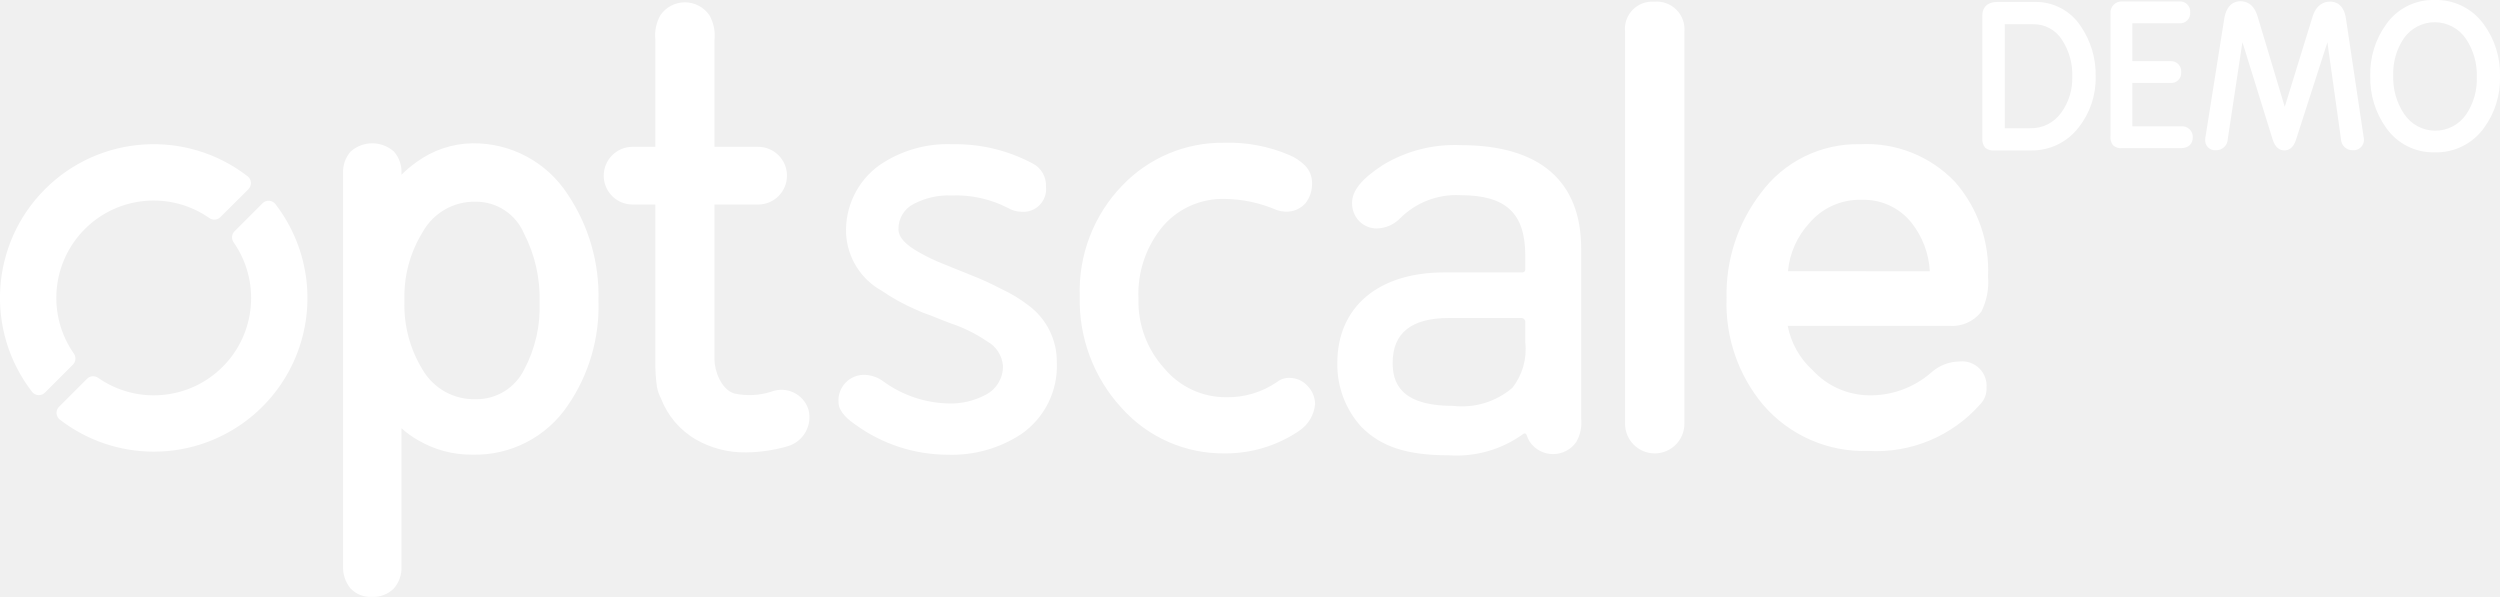
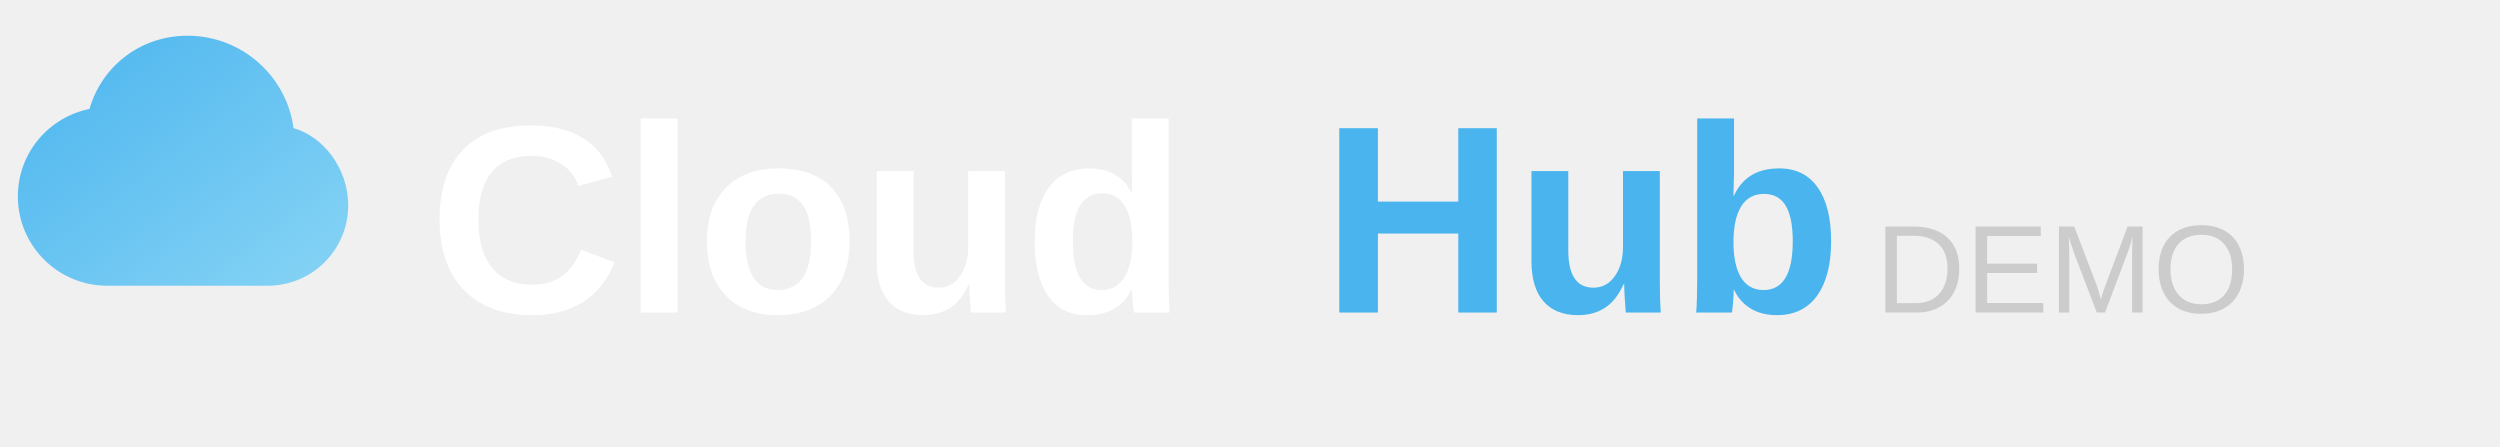
- <svg xmlns="http://www.w3.org/2000/svg" viewBox="0 0 129 30.798">
+ <svg xmlns="http://www.w3.org/2000/svg" viewBox="0 0 280 50">
  <defs>
-     <style>.a{fill:#fff}</style>
+     <linearGradient id="cloudGradWD" x1="0%" y1="0%" x2="100%" y2="100%">
+       <stop offset="0%" style="stop-color:#4AB4EE" />
+       <stop offset="100%" style="stop-color:#87D4F5" />
+     </linearGradient>
  </defs>
-   <path class="a" d="M53.07 15.759a7.21 7.21 0 0 0-1.4-.847 15.18 15.18 0 0 0-1.605-.732l-1.428-.576a10.056 10.056 0 0 1-1.224-.59c-.698-.39-1.052-.783-1.052-1.169a1.433 1.433 0 0 1 .8-1.329 3.85 3.85 0 0 1 1.934-.43 5.853 5.853 0 0 1 2.912.643 1.454 1.454 0 0 0 .726.2 1.172 1.172 0 0 0 1.24-1.295 1.268 1.268 0 0 0-.694-1.202 8.455 8.455 0 0 0-4.132-.99 6.211 6.211 0 0 0-3.781 1.09 4.136 4.136 0 0 0-1.707 3.55 3.58 3.58 0 0 0 1.84 2.922 10.384 10.384 0 0 0 1.722.954l.379.166.422.153c.344.142.68.274 1.01.4a7.516 7.516 0 0 1 1.896.933 1.588 1.588 0 0 1 .825 1.266 1.641 1.641 0 0 1-.879 1.488 3.844 3.844 0 0 1-1.932.455 5.934 5.934 0 0 1-3.35-1.13 1.72 1.72 0 0 0-.927-.345 1.318 1.318 0 0 0-1.396 1.428c0 .488.542.917.878 1.145a8.13 8.13 0 0 0 4.744 1.547 6.516 6.516 0 0 0 3.802-1.061 4.272 4.272 0 0 0 1.839-3.711 3.6 3.6 0 0 0-1.461-2.933ZM75.381 7.49a7.126 7.126 0 0 0-4.032 1.029c-1.095.717-1.583 1.32-1.583 1.956a1.328 1.328 0 0 0 .363.93 1.263 1.263 0 0 0 .92.384 1.725 1.725 0 0 0 1.156-.484 4.094 4.094 0 0 1 3.16-1.233c2.34 0 3.339.93 3.339 3.11v.73a.145.145 0 0 1-.145.145h-4.045c-3.397 0-5.508 1.79-5.508 4.672a4.764 4.764 0 0 0 1.238 3.294c1.014 1.03 2.359 1.47 4.499 1.47a5.872 5.872 0 0 0 3.868-1.108.103.103 0 0 1 .16.053 1.518 1.518 0 0 0 .165.36 1.457 1.457 0 0 0 2.405 0 2.009 2.009 0 0 0 .248-1.196v-8.77c0-3.495-2.147-5.342-6.208-5.342Zm3.128 8.92a.195.195 0 0 1 .195.195v1.06a3.21 3.21 0 0 1-.672 2.354 4.015 4.015 0 0 1-3.061.923c-2.788 0-3.11-1.271-3.11-2.228 0-1.53.974-2.305 2.897-2.305ZM12.948 9.418a.443.443 0 0 0-.171-.322A7.929 7.929 0 0 0 1.654 20.218a.443.443 0 0 0 .323.17l.028.002a.443.443 0 0 0 .313-.13l1.445-1.445a.443.443 0 0 0 .05-.567 5.022 5.022 0 0 1 6.993-6.994.443.443 0 0 0 .567-.05L12.82 9.76a.443.443 0 0 0 .129-.341ZM14.21 10.53a.443.443 0 0 0-.663-.043l-1.445 1.446a.443.443 0 0 0-.05.567 5.022 5.022 0 0 1-6.994 6.993.443.443 0 0 0-.566.05l-1.446 1.445a.443.443 0 0 0 .042.664 7.93 7.93 0 0 0 4.853 1.654q.235 0 .471-.014A7.929 7.929 0 0 0 14.21 10.53ZM29.298 10.034a5.77 5.77 0 0 0-4.93-2.64 5.007 5.007 0 0 0-2.874.969l-.005.003a5.98 5.98 0 0 0-.773.65v-.064a1.588 1.588 0 0 0-.39-1.133 1.681 1.681 0 0 0-2.233 0 1.588 1.588 0 0 0-.39 1.133V29.19a1.7 1.7 0 0 0 .369 1.156 1.408 1.408 0 0 0 1.112.453 1.497 1.497 0 0 0 1.135-.43 1.614 1.614 0 0 0 .397-1.153v-7.12a4.581 4.581 0 0 0 .87.626 5.405 5.405 0 0 0 2.782.738 5.752 5.752 0 0 0 4.926-2.532 9.019 9.019 0 0 0 1.587-5.41 9.374 9.374 0 0 0-1.583-5.483Zm-2.25 9.032a2.735 2.735 0 0 1-2.501 1.533 3.07 3.07 0 0 1-2.745-1.53l-.003-.005a6.368 6.368 0 0 1-.93-3.548 6.324 6.324 0 0 1 .93-3.523l.006-.01a3.05 3.05 0 0 1 2.742-1.575 2.684 2.684 0 0 1 2.49 1.64l.007.012a7.266 7.266 0 0 1 .798 3.558 6.771 6.771 0 0 1-.791 3.444Zm.1.058ZM67.445 19.888l-.001-.002a1.248 1.248 0 0 0-.89-.387.985.985 0 0 0-.665.216 4.491 4.491 0 0 1-2.618.782 4.127 4.127 0 0 1-3.188-1.484 5.122 5.122 0 0 1-1.338-3.593 5.444 5.444 0 0 1 1.285-3.776 4.075 4.075 0 0 1 3.161-1.379 6.9 6.9 0 0 1 2.663.564.516.516 0 0 0 .073.025 1.598 1.598 0 0 0 .39.068 1.312 1.312 0 0 0 1.04-.428 1.611 1.611 0 0 0 .344-1.087 1.254 1.254 0 0 0-.365-.868 2.525 2.525 0 0 0-.832-.549 7.923 7.923 0 0 0-3.339-.624 7.14 7.14 0 0 0-5.252 2.202 7.831 7.831 0 0 0-2.198 5.72 8.186 8.186 0 0 0 2.16 5.763 7.03 7.03 0 0 0 5.342 2.345 6.778 6.778 0 0 0 3.777-1.135.52.52 0 0 0 .048-.035 1.846 1.846 0 0 0 .816-1.37 1.355 1.355 0 0 0-.413-.968ZM85.357.087a1.408 1.408 0 0 0-1.504 1.559v20.219a1.531 1.531 0 0 0 3.062 0V1.645A1.432 1.432 0 0 0 85.357.088ZM101.117 18.652a2.22 2.22 0 0 0-1.479.583 4.76 4.76 0 0 1-3.234 1.163 4.009 4.009 0 0 1-2.868-1.292 4.14 4.14 0 0 1-1.29-2.291h8.344a1.892 1.892 0 0 0 1.636-.719l.015-.021a3.41 3.41 0 0 0 .342-1.809 6.915 6.915 0 0 0-1.709-4.885 6.3 6.3 0 0 0-4.892-1.94 6.187 6.187 0 0 0-5.13 2.529 8.568 8.568 0 0 0-1.761 5.41 8.114 8.114 0 0 0 1.884 5.506 6.843 6.843 0 0 0 5.429 2.382 7.15 7.15 0 0 0 5.787-2.42 1.146 1.146 0 0 0 .314-.837 1.262 1.262 0 0 0-1.388-1.359Zm-8.858-4.657a4.226 4.226 0 0 1 1.089-2.467l.004-.004a3.4 3.4 0 0 1 2.709-1.213 3.15 3.15 0 0 1 2.568 1.176 4.428 4.428 0 0 1 .95 2.509ZM41.71 21.113a1.46 1.46 0 0 0-1.917-.9 3.694 3.694 0 0 1-1.898.092c-.675-.19-1.028-1.176-1.028-1.743v-8.008h2.252a1.489 1.489 0 0 0 1.489-1.49 1.489 1.489 0 0 0-1.49-1.488h-2.25V2.047a2.114 2.114 0 0 0-.261-1.26 1.535 1.535 0 0 0-2.532 0 2.114 2.114 0 0 0-.26 1.26v5.529h-1.173a1.489 1.489 0 0 0-1.49 1.489 1.489 1.489 0 0 0 1.49 1.489h1.173v8.088a8.643 8.643 0 0 0 .081 1.306 2.086 2.086 0 0 0 .206.602 4.183 4.183 0 0 0 1.81 2.13 5.018 5.018 0 0 0 2.593.663 7.925 7.925 0 0 0 2.122-.312 1.558 1.558 0 0 0 1.084-1.918ZM112.524 6.519h-2.496V4.28h1.954a.512.512 0 0 0 .567-.548.526.526 0 0 0-.567-.577h-1.954V1.2h2.418a.517.517 0 0 0 .567-.558.521.521 0 0 0-.567-.567h-2.937a.575.575 0 0 0-.606.645v6.28a.682.682 0 0 0 .12.487.613.613 0 0 0 .486.158h3.015c.39 0 .624-.209.624-.558a.55.55 0 0 0-.624-.567ZM105.006.101h-1.933c-.705 0-.783.48-.783.687v6.357a.642.642 0 0 0 .152.483.63.63 0 0 0 .477.135h1.895a3.028 3.028 0 0 0 2.442-1.185 4.075 4.075 0 0 0 .88-2.617 4.42 4.42 0 0 0-.773-2.615A2.768 2.768 0 0 0 105.006.1Zm1.923 3.86a3.005 3.005 0 0 1-.561 1.841 1.901 1.901 0 0 1-1.606.815h-1.315V1.25h1.452a1.716 1.716 0 0 1 1.504.814 3.245 3.245 0 0 1 .526 1.897ZM121.055.983c-.107-.783-.558-.9-.82-.9-.304 0-.708.135-.91.788l-1.432 4.64L116.5.873c-.192-.67-.591-.811-.893-.811-.26 0-.71.118-.838.916l-.957 6.032a.614.614 0 0 0-.023.193.507.507 0 0 0 .556.549.595.595 0 0 0 .609-.585l.755-4.992 1.557 5.012c.142.475.409.574.608.574.197 0 .464-.1.606-.57l1.614-5.007.7 4.991a.592.592 0 0 0 .604.577.539.539 0 0 0 .579-.608.354.354 0 0 0-.013-.07ZM128.165 1.258A3.012 3.012 0 0 0 125.628 0a2.953 2.953 0 0 0-2.499 1.25 4.345 4.345 0 0 0-.823 2.666 4.406 4.406 0 0 0 .823 2.687 2.967 2.967 0 0 0 2.5 1.258 3.028 3.028 0 0 0 2.536-1.247 4.293 4.293 0 0 0 .835-2.67 4.338 4.338 0 0 0-.835-2.686Zm-.362 2.716a3.244 3.244 0 0 1-.549 1.931 1.93 1.93 0 0 1-3.204-.03 3.351 3.351 0 0 1-.56-1.977 3.232 3.232 0 0 1 .55-1.923 1.944 1.944 0 0 1 3.204.03 3.33 3.33 0 0 1 .559 1.969Z" />
+   <path d="M12 32C6.48 32 2 27.52 2 22c0-4.84 3.44-8.87 8.02-9.8C11.46 7.27 15.86 4 21 4c6.08 0 11.09 4.51 11.88 10.35C36.19 15.29 39 18.84 39 23c0 4.97-4.03 9-9 9H12z" fill="url(#cloudGradWD)" />
+   <text x="48" y="35" font-family="Ubuntu, Arial, sans-serif" font-weight="bold" font-size="30" fill="#FFFFFF">Cloud</text>
+   <text x="148" y="35" font-family="Ubuntu, Arial, sans-serif" font-weight="bold" font-size="30" fill="#4AB4EE">Hub</text>
+   <text x="210" y="35" font-family="Ubuntu, Arial, sans-serif" font-size="14" fill="#CCCCCC">DEMO</text>
</svg>
